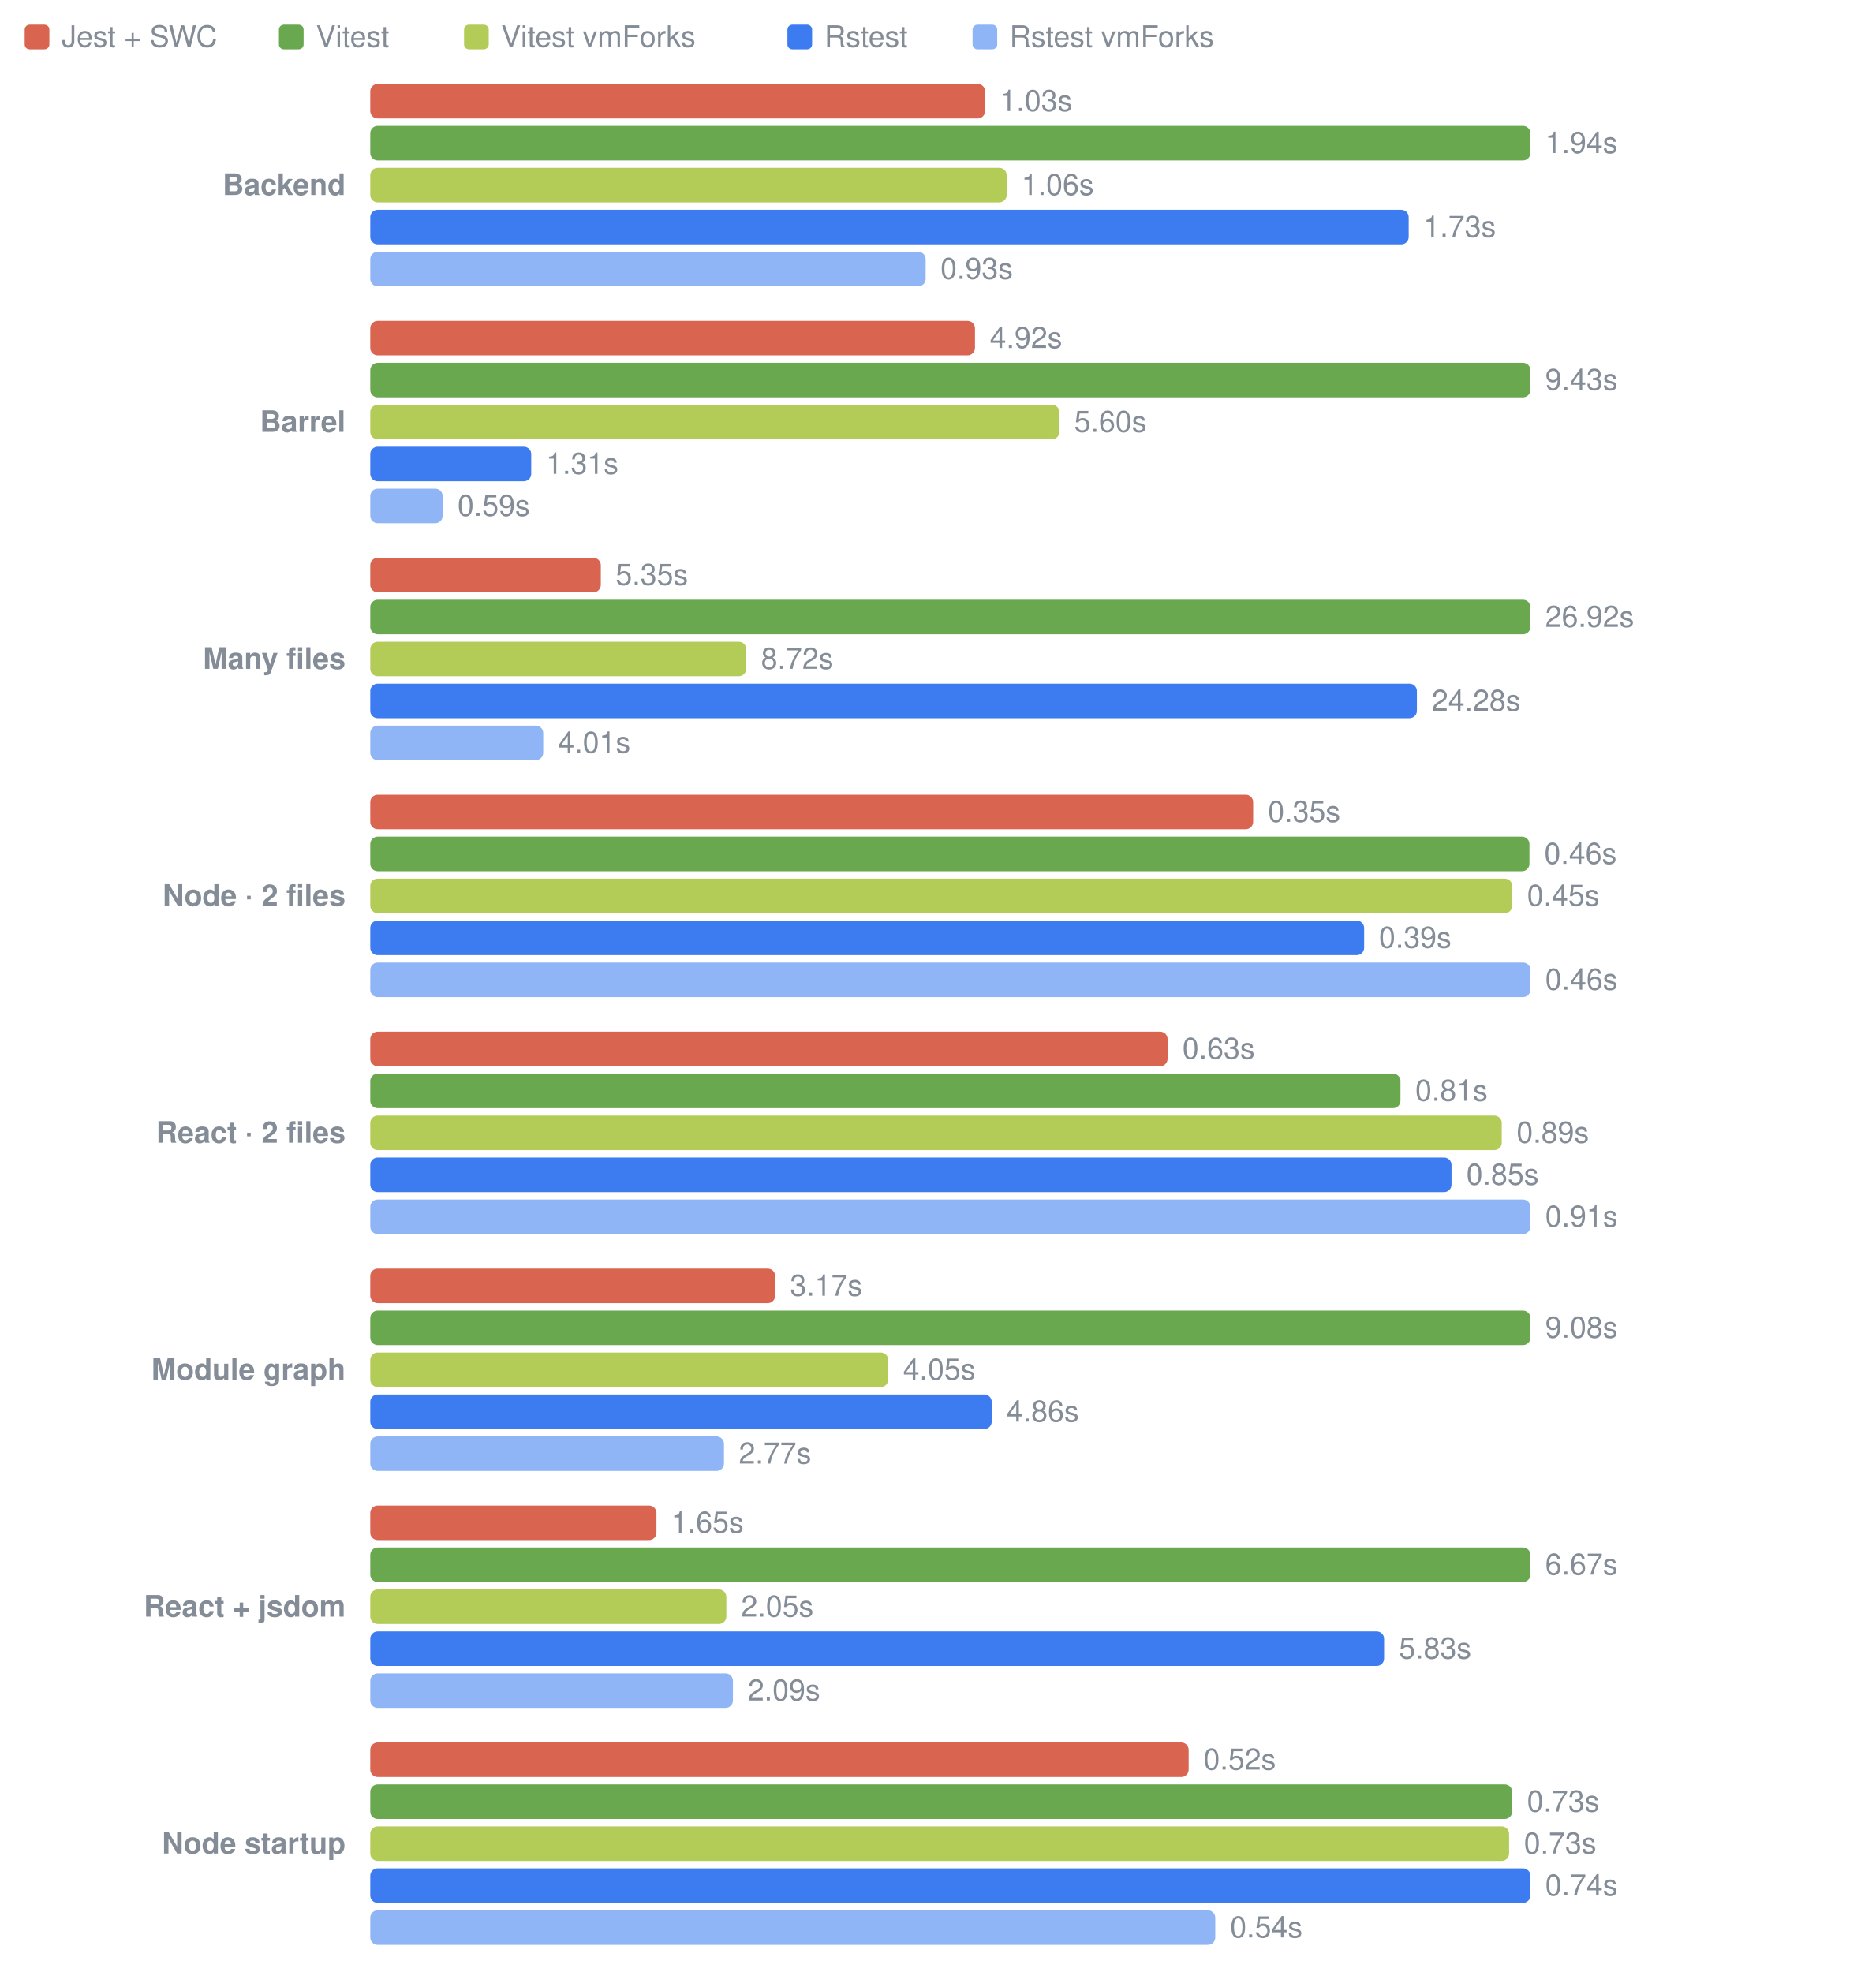
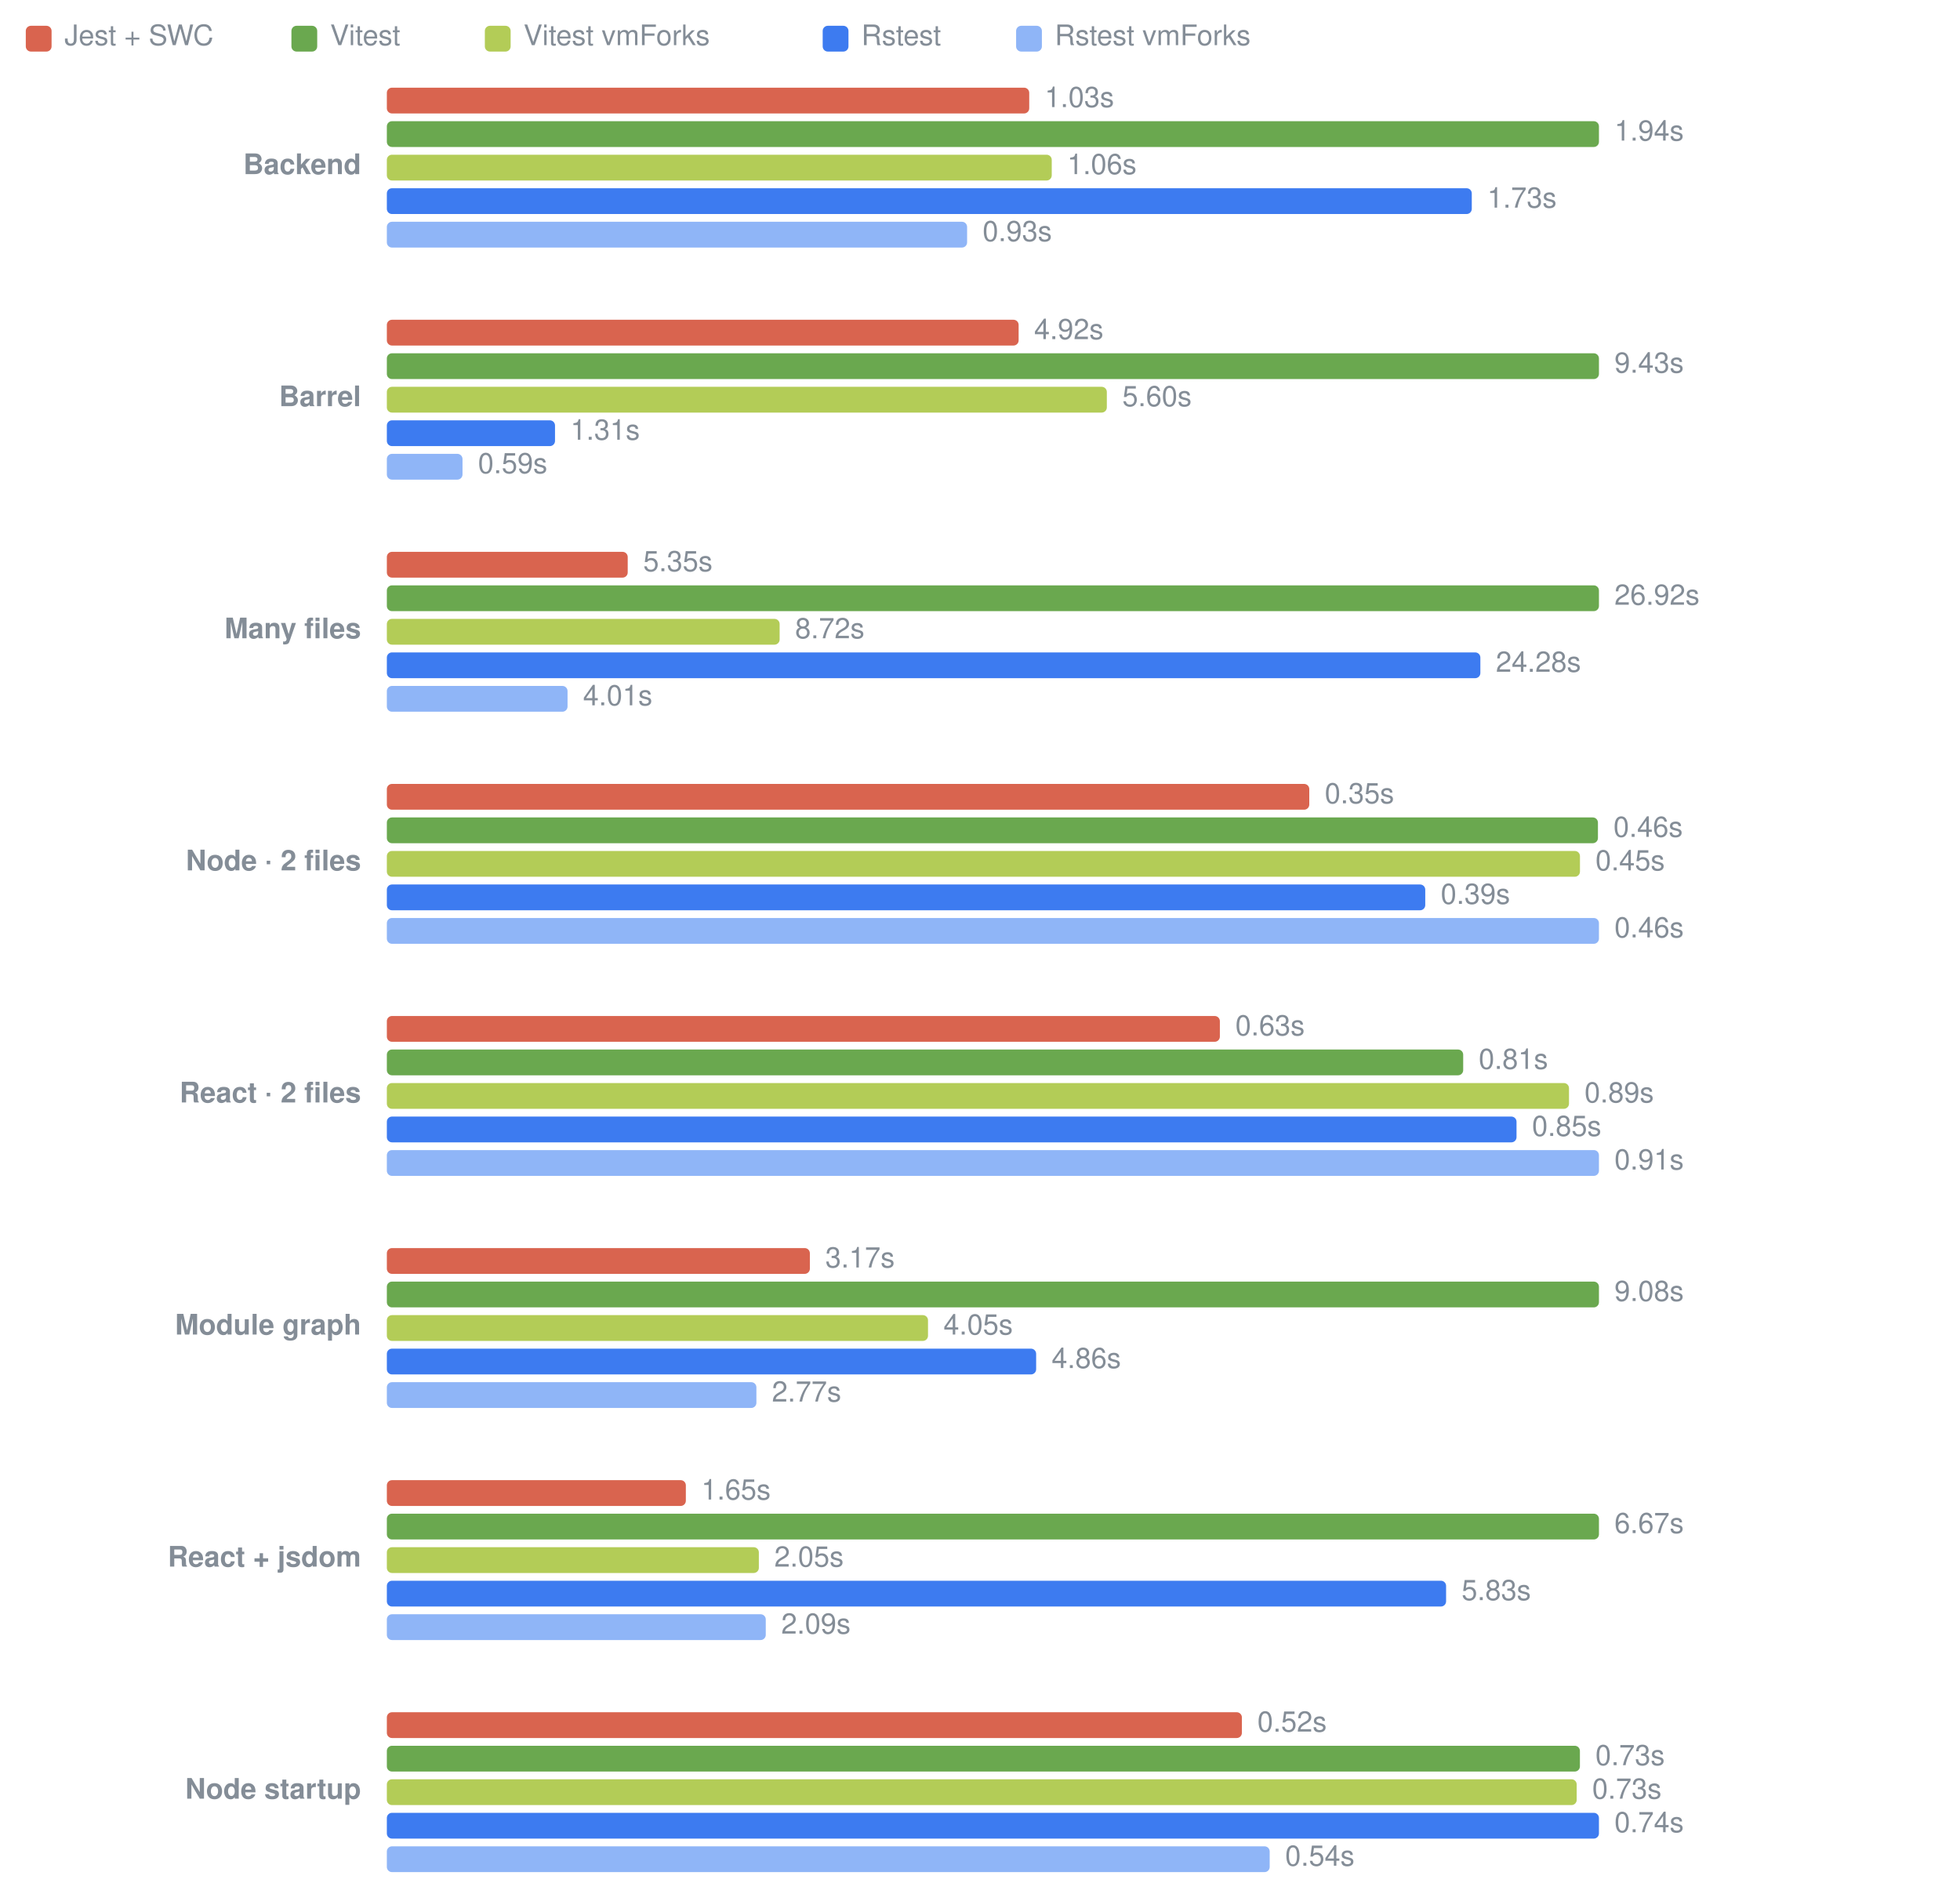
- <svg xmlns="http://www.w3.org/2000/svg" width="760" height="799" viewBox="0 0 760 799" role="img" aria-label="Warm cache elapsed time, median per case">
+ <svg xmlns="http://www.w3.org/2000/svg" width="760" height="737" viewBox="0 0 760 737" role="img" aria-label="Warm cache elapsed time, median per case">
  <rect x="10" y="10" width="10" height="10" rx="2" fill="#d9644f" />
-   <text x="25" y="19" fill="#848d97" font-family="-apple-system, 'Segoe UI', Helvetica, Arial, sans-serif" font-size="12">Jest + SWC</text>
+   <text x="25" y="15" dominant-baseline="central" fill="#848d97" font-family="-apple-system, 'Segoe UI', Helvetica, Arial, sans-serif" font-size="11">Jest + SWC</text>
  <rect x="113" y="10" width="10" height="10" rx="2" fill="#6aa84f" />
-   <text x="128" y="19" fill="#848d97" font-family="-apple-system, 'Segoe UI', Helvetica, Arial, sans-serif" font-size="12">Vitest</text>
+   <text x="128" y="15" dominant-baseline="central" fill="#848d97" font-family="-apple-system, 'Segoe UI', Helvetica, Arial, sans-serif" font-size="11">Vitest</text>
  <rect x="188" y="10" width="10" height="10" rx="2" fill="#b3cc57" />
-   <text x="203" y="19" fill="#848d97" font-family="-apple-system, 'Segoe UI', Helvetica, Arial, sans-serif" font-size="12">Vitest vmForks</text>
+   <text x="203" y="15" dominant-baseline="central" fill="#848d97" font-family="-apple-system, 'Segoe UI', Helvetica, Arial, sans-serif" font-size="11">Vitest vmForks</text>
  <rect x="319" y="10" width="10" height="10" rx="2" fill="#3d7bf0" />
-   <text x="334" y="19" fill="#848d97" font-family="-apple-system, 'Segoe UI', Helvetica, Arial, sans-serif" font-size="12">Rstest</text>
+   <text x="334" y="15" dominant-baseline="central" fill="#848d97" font-family="-apple-system, 'Segoe UI', Helvetica, Arial, sans-serif" font-size="11">Rstest</text>
  <rect x="394" y="10" width="10" height="10" rx="2" fill="#8fb5f7" />
-   <text x="409" y="19" fill="#848d97" font-family="-apple-system, 'Segoe UI', Helvetica, Arial, sans-serif" font-size="12">Rstest vmForks</text>
-   <text x="140" y="79" text-anchor="end" fill="#848d97" font-weight="600" font-family="-apple-system, 'Segoe UI', Helvetica, Arial, sans-serif" font-size="12">Backend</text>
-   <rect x="150" y="34" width="249.09" height="14" rx="3" fill="#d9644f" />
-   <text x="405.09" y="45" fill="#848d97" font-family="-apple-system, 'Segoe UI', Helvetica, Arial, sans-serif" font-size="12">1.03s</text>
-   <rect x="150" y="51" width="470.00" height="14" rx="3" fill="#6aa84f" />
-   <text x="626.00" y="62" fill="#848d97" font-family="-apple-system, 'Segoe UI', Helvetica, Arial, sans-serif" font-size="12">1.94s</text>
-   <rect x="150" y="68" width="257.82" height="14" rx="3" fill="#b3cc57" />
-   <text x="413.82" y="79" fill="#848d97" font-family="-apple-system, 'Segoe UI', Helvetica, Arial, sans-serif" font-size="12">1.06s</text>
-   <rect x="150" y="85" width="420.69" height="14" rx="3" fill="#3d7bf0" />
-   <text x="576.69" y="96" fill="#848d97" font-family="-apple-system, 'Segoe UI', Helvetica, Arial, sans-serif" font-size="12">1.73s</text>
-   <rect x="150" y="102" width="225.00" height="14" rx="3" fill="#8fb5f7" />
-   <text x="381.00" y="113" fill="#848d97" font-family="-apple-system, 'Segoe UI', Helvetica, Arial, sans-serif" font-size="12">0.93s</text>
-   <text x="140" y="175" text-anchor="end" fill="#848d97" font-weight="600" font-family="-apple-system, 'Segoe UI', Helvetica, Arial, sans-serif" font-size="12">Barrel</text>
-   <rect x="150" y="130" width="244.98" height="14" rx="3" fill="#d9644f" />
-   <text x="400.98" y="141" fill="#848d97" font-family="-apple-system, 'Segoe UI', Helvetica, Arial, sans-serif" font-size="12">4.92s</text>
-   <rect x="150" y="147" width="470.00" height="14" rx="3" fill="#6aa84f" />
-   <text x="626.00" y="158" fill="#848d97" font-family="-apple-system, 'Segoe UI', Helvetica, Arial, sans-serif" font-size="12">9.43s</text>
-   <rect x="150" y="164" width="279.18" height="14" rx="3" fill="#b3cc57" />
-   <text x="435.18" y="175" fill="#848d97" font-family="-apple-system, 'Segoe UI', Helvetica, Arial, sans-serif" font-size="12">5.60s</text>
-   <rect x="150" y="181" width="65.21" height="14" rx="3" fill="#3d7bf0" />
-   <text x="221.21" y="192" fill="#848d97" font-family="-apple-system, 'Segoe UI', Helvetica, Arial, sans-serif" font-size="12">1.31s</text>
-   <rect x="150" y="198" width="29.34" height="14" rx="3" fill="#8fb5f7" />
-   <text x="185.34" y="209" fill="#848d97" font-family="-apple-system, 'Segoe UI', Helvetica, Arial, sans-serif" font-size="12">0.59s</text>
-   <text x="140" y="271" text-anchor="end" fill="#848d97" font-weight="600" font-family="-apple-system, 'Segoe UI', Helvetica, Arial, sans-serif" font-size="12">Many files</text>
-   <rect x="150" y="226" width="93.40" height="14" rx="3" fill="#d9644f" />
-   <text x="249.40" y="237" fill="#848d97" font-family="-apple-system, 'Segoe UI', Helvetica, Arial, sans-serif" font-size="12">5.35s</text>
-   <rect x="150" y="243" width="470.00" height="14" rx="3" fill="#6aa84f" />
-   <text x="626.00" y="254" fill="#848d97" font-family="-apple-system, 'Segoe UI', Helvetica, Arial, sans-serif" font-size="12">26.92s</text>
-   <rect x="150" y="260" width="152.31" height="14" rx="3" fill="#b3cc57" />
-   <text x="308.31" y="271" fill="#848d97" font-family="-apple-system, 'Segoe UI', Helvetica, Arial, sans-serif" font-size="12">8.72s</text>
-   <rect x="150" y="277" width="424.02" height="14" rx="3" fill="#3d7bf0" />
-   <text x="580.02" y="288" fill="#848d97" font-family="-apple-system, 'Segoe UI', Helvetica, Arial, sans-serif" font-size="12">24.28s</text>
-   <rect x="150" y="294" width="70.07" height="14" rx="3" fill="#8fb5f7" />
-   <text x="226.07" y="305" fill="#848d97" font-family="-apple-system, 'Segoe UI', Helvetica, Arial, sans-serif" font-size="12">4.01s</text>
-   <text x="140" y="367" text-anchor="end" fill="#848d97" font-weight="600" font-family="-apple-system, 'Segoe UI', Helvetica, Arial, sans-serif" font-size="12">Node · 2 files</text>
-   <rect x="150" y="322" width="357.68" height="14" rx="3" fill="#d9644f" />
-   <text x="513.68" y="333" fill="#848d97" font-family="-apple-system, 'Segoe UI', Helvetica, Arial, sans-serif" font-size="12">0.35s</text>
-   <rect x="150" y="339" width="469.61" height="14" rx="3" fill="#6aa84f" />
-   <text x="625.61" y="350" fill="#848d97" font-family="-apple-system, 'Segoe UI', Helvetica, Arial, sans-serif" font-size="12">0.46s</text>
-   <rect x="150" y="356" width="462.64" height="14" rx="3" fill="#b3cc57" />
-   <text x="618.64" y="367" fill="#848d97" font-family="-apple-system, 'Segoe UI', Helvetica, Arial, sans-serif" font-size="12">0.45s</text>
-   <rect x="150" y="373" width="402.65" height="14" rx="3" fill="#3d7bf0" />
-   <text x="558.65" y="384" fill="#848d97" font-family="-apple-system, 'Segoe UI', Helvetica, Arial, sans-serif" font-size="12">0.39s</text>
-   <rect x="150" y="390" width="470.00" height="14" rx="3" fill="#8fb5f7" />
-   <text x="626.00" y="401" fill="#848d97" font-family="-apple-system, 'Segoe UI', Helvetica, Arial, sans-serif" font-size="12">0.46s</text>
-   <text x="140" y="463" text-anchor="end" fill="#848d97" font-weight="600" font-family="-apple-system, 'Segoe UI', Helvetica, Arial, sans-serif" font-size="12">React · 2 files</text>
-   <rect x="150" y="418" width="323.01" height="14" rx="3" fill="#d9644f" />
-   <text x="479.01" y="429" fill="#848d97" font-family="-apple-system, 'Segoe UI', Helvetica, Arial, sans-serif" font-size="12">0.63s</text>
-   <rect x="150" y="435" width="417.36" height="14" rx="3" fill="#6aa84f" />
-   <text x="573.36" y="446" fill="#848d97" font-family="-apple-system, 'Segoe UI', Helvetica, Arial, sans-serif" font-size="12">0.81s</text>
-   <rect x="150" y="452" width="458.39" height="14" rx="3" fill="#b3cc57" />
-   <text x="614.39" y="463" fill="#848d97" font-family="-apple-system, 'Segoe UI', Helvetica, Arial, sans-serif" font-size="12">0.89s</text>
-   <rect x="150" y="469" width="438.04" height="14" rx="3" fill="#3d7bf0" />
-   <text x="594.04" y="480" fill="#848d97" font-family="-apple-system, 'Segoe UI', Helvetica, Arial, sans-serif" font-size="12">0.85s</text>
-   <rect x="150" y="486" width="470.00" height="14" rx="3" fill="#8fb5f7" />
-   <text x="626.00" y="497" fill="#848d97" font-family="-apple-system, 'Segoe UI', Helvetica, Arial, sans-serif" font-size="12">0.91s</text>
-   <text x="140" y="559" text-anchor="end" fill="#848d97" font-weight="600" font-family="-apple-system, 'Segoe UI', Helvetica, Arial, sans-serif" font-size="12">Module graph</text>
-   <rect x="150" y="514" width="164.03" height="14" rx="3" fill="#d9644f" />
-   <text x="320.03" y="525" fill="#848d97" font-family="-apple-system, 'Segoe UI', Helvetica, Arial, sans-serif" font-size="12">3.17s</text>
-   <rect x="150" y="531" width="470.00" height="14" rx="3" fill="#6aa84f" />
-   <text x="626.00" y="542" fill="#848d97" font-family="-apple-system, 'Segoe UI', Helvetica, Arial, sans-serif" font-size="12">9.08s</text>
-   <rect x="150" y="548" width="209.84" height="14" rx="3" fill="#b3cc57" />
-   <text x="365.84" y="559" fill="#848d97" font-family="-apple-system, 'Segoe UI', Helvetica, Arial, sans-serif" font-size="12">4.05s</text>
-   <rect x="150" y="565" width="251.77" height="14" rx="3" fill="#3d7bf0" />
-   <text x="407.77" y="576" fill="#848d97" font-family="-apple-system, 'Segoe UI', Helvetica, Arial, sans-serif" font-size="12">4.86s</text>
-   <rect x="150" y="582" width="143.30" height="14" rx="3" fill="#8fb5f7" />
-   <text x="299.30" y="593" fill="#848d97" font-family="-apple-system, 'Segoe UI', Helvetica, Arial, sans-serif" font-size="12">2.77s</text>
-   <text x="140" y="655" text-anchor="end" fill="#848d97" font-weight="600" font-family="-apple-system, 'Segoe UI', Helvetica, Arial, sans-serif" font-size="12">React + jsdom</text>
-   <rect x="150" y="610" width="115.94" height="14" rx="3" fill="#d9644f" />
-   <text x="271.94" y="621" fill="#848d97" font-family="-apple-system, 'Segoe UI', Helvetica, Arial, sans-serif" font-size="12">1.65s</text>
-   <rect x="150" y="627" width="470.00" height="14" rx="3" fill="#6aa84f" />
-   <text x="626.00" y="638" fill="#848d97" font-family="-apple-system, 'Segoe UI', Helvetica, Arial, sans-serif" font-size="12">6.67s</text>
-   <rect x="150" y="644" width="144.25" height="14" rx="3" fill="#b3cc57" />
-   <text x="300.25" y="655" fill="#848d97" font-family="-apple-system, 'Segoe UI', Helvetica, Arial, sans-serif" font-size="12">2.05s</text>
-   <rect x="150" y="661" width="410.73" height="14" rx="3" fill="#3d7bf0" />
-   <text x="566.73" y="672" fill="#848d97" font-family="-apple-system, 'Segoe UI', Helvetica, Arial, sans-serif" font-size="12">5.83s</text>
-   <rect x="150" y="678" width="146.93" height="14" rx="3" fill="#8fb5f7" />
-   <text x="302.93" y="689" fill="#848d97" font-family="-apple-system, 'Segoe UI', Helvetica, Arial, sans-serif" font-size="12">2.09s</text>
-   <text x="140" y="751" text-anchor="end" fill="#848d97" font-weight="600" font-family="-apple-system, 'Segoe UI', Helvetica, Arial, sans-serif" font-size="12">Node startup</text>
-   <rect x="150" y="706" width="331.55" height="14" rx="3" fill="#d9644f" />
-   <text x="487.55" y="717" fill="#848d97" font-family="-apple-system, 'Segoe UI', Helvetica, Arial, sans-serif" font-size="12">0.52s</text>
-   <rect x="150" y="723" width="462.62" height="14" rx="3" fill="#6aa84f" />
-   <text x="618.62" y="734" fill="#848d97" font-family="-apple-system, 'Segoe UI', Helvetica, Arial, sans-serif" font-size="12">0.73s</text>
-   <rect x="150" y="740" width="461.37" height="14" rx="3" fill="#b3cc57" />
-   <text x="617.37" y="751" fill="#848d97" font-family="-apple-system, 'Segoe UI', Helvetica, Arial, sans-serif" font-size="12">0.73s</text>
-   <rect x="150" y="757" width="470.00" height="14" rx="3" fill="#3d7bf0" />
-   <text x="626.00" y="768" fill="#848d97" font-family="-apple-system, 'Segoe UI', Helvetica, Arial, sans-serif" font-size="12">0.74s</text>
-   <rect x="150" y="774" width="342.33" height="14" rx="3" fill="#8fb5f7" />
-   <text x="498.33" y="785" fill="#848d97" font-family="-apple-system, 'Segoe UI', Helvetica, Arial, sans-serif" font-size="12">0.54s</text>
+   <text x="409" y="15" dominant-baseline="central" fill="#848d97" font-family="-apple-system, 'Segoe UI', Helvetica, Arial, sans-serif" font-size="11">Rstest vmForks</text>
+   <text x="140" y="65" dominant-baseline="central" text-anchor="end" fill="#848d97" font-weight="600" font-family="-apple-system, 'Segoe UI', Helvetica, Arial, sans-serif" font-size="11">Backend</text>
+   <rect x="150" y="34" width="249.09" height="10" rx="2" fill="#d9644f" />
+   <text x="405.09" y="39" dominant-baseline="central" fill="#848d97" font-family="-apple-system, 'Segoe UI', Helvetica, Arial, sans-serif" font-size="11">1.03s</text>
+   <rect x="150" y="47" width="470.00" height="10" rx="2" fill="#6aa84f" />
+   <text x="626.00" y="52" dominant-baseline="central" fill="#848d97" font-family="-apple-system, 'Segoe UI', Helvetica, Arial, sans-serif" font-size="11">1.94s</text>
+   <rect x="150" y="60" width="257.82" height="10" rx="2" fill="#b3cc57" />
+   <text x="413.82" y="65" dominant-baseline="central" fill="#848d97" font-family="-apple-system, 'Segoe UI', Helvetica, Arial, sans-serif" font-size="11">1.06s</text>
+   <rect x="150" y="73" width="420.69" height="10" rx="2" fill="#3d7bf0" />
+   <text x="576.69" y="78" dominant-baseline="central" fill="#848d97" font-family="-apple-system, 'Segoe UI', Helvetica, Arial, sans-serif" font-size="11">1.73s</text>
+   <rect x="150" y="86" width="225.00" height="10" rx="2" fill="#8fb5f7" />
+   <text x="381.00" y="91" dominant-baseline="central" fill="#848d97" font-family="-apple-system, 'Segoe UI', Helvetica, Arial, sans-serif" font-size="11">0.93s</text>
+   <text x="140" y="155" dominant-baseline="central" text-anchor="end" fill="#848d97" font-weight="600" font-family="-apple-system, 'Segoe UI', Helvetica, Arial, sans-serif" font-size="11">Barrel</text>
+   <rect x="150" y="124" width="244.98" height="10" rx="2" fill="#d9644f" />
+   <text x="400.98" y="129" dominant-baseline="central" fill="#848d97" font-family="-apple-system, 'Segoe UI', Helvetica, Arial, sans-serif" font-size="11">4.92s</text>
+   <rect x="150" y="137" width="470.00" height="10" rx="2" fill="#6aa84f" />
+   <text x="626.00" y="142" dominant-baseline="central" fill="#848d97" font-family="-apple-system, 'Segoe UI', Helvetica, Arial, sans-serif" font-size="11">9.43s</text>
+   <rect x="150" y="150" width="279.18" height="10" rx="2" fill="#b3cc57" />
+   <text x="435.18" y="155" dominant-baseline="central" fill="#848d97" font-family="-apple-system, 'Segoe UI', Helvetica, Arial, sans-serif" font-size="11">5.60s</text>
+   <rect x="150" y="163" width="65.21" height="10" rx="2" fill="#3d7bf0" />
+   <text x="221.21" y="168" dominant-baseline="central" fill="#848d97" font-family="-apple-system, 'Segoe UI', Helvetica, Arial, sans-serif" font-size="11">1.31s</text>
+   <rect x="150" y="176" width="29.34" height="10" rx="2" fill="#8fb5f7" />
+   <text x="185.34" y="181" dominant-baseline="central" fill="#848d97" font-family="-apple-system, 'Segoe UI', Helvetica, Arial, sans-serif" font-size="11">0.59s</text>
+   <text x="140" y="245" dominant-baseline="central" text-anchor="end" fill="#848d97" font-weight="600" font-family="-apple-system, 'Segoe UI', Helvetica, Arial, sans-serif" font-size="11">Many files</text>
+   <rect x="150" y="214" width="93.40" height="10" rx="2" fill="#d9644f" />
+   <text x="249.40" y="219" dominant-baseline="central" fill="#848d97" font-family="-apple-system, 'Segoe UI', Helvetica, Arial, sans-serif" font-size="11">5.35s</text>
+   <rect x="150" y="227" width="470.00" height="10" rx="2" fill="#6aa84f" />
+   <text x="626.00" y="232" dominant-baseline="central" fill="#848d97" font-family="-apple-system, 'Segoe UI', Helvetica, Arial, sans-serif" font-size="11">26.92s</text>
+   <rect x="150" y="240" width="152.31" height="10" rx="2" fill="#b3cc57" />
+   <text x="308.31" y="245" dominant-baseline="central" fill="#848d97" font-family="-apple-system, 'Segoe UI', Helvetica, Arial, sans-serif" font-size="11">8.72s</text>
+   <rect x="150" y="253" width="424.02" height="10" rx="2" fill="#3d7bf0" />
+   <text x="580.02" y="258" dominant-baseline="central" fill="#848d97" font-family="-apple-system, 'Segoe UI', Helvetica, Arial, sans-serif" font-size="11">24.28s</text>
+   <rect x="150" y="266" width="70.07" height="10" rx="2" fill="#8fb5f7" />
+   <text x="226.07" y="271" dominant-baseline="central" fill="#848d97" font-family="-apple-system, 'Segoe UI', Helvetica, Arial, sans-serif" font-size="11">4.01s</text>
+   <text x="140" y="335" dominant-baseline="central" text-anchor="end" fill="#848d97" font-weight="600" font-family="-apple-system, 'Segoe UI', Helvetica, Arial, sans-serif" font-size="11">Node · 2 files</text>
+   <rect x="150" y="304" width="357.68" height="10" rx="2" fill="#d9644f" />
+   <text x="513.68" y="309" dominant-baseline="central" fill="#848d97" font-family="-apple-system, 'Segoe UI', Helvetica, Arial, sans-serif" font-size="11">0.35s</text>
+   <rect x="150" y="317" width="469.61" height="10" rx="2" fill="#6aa84f" />
+   <text x="625.61" y="322" dominant-baseline="central" fill="#848d97" font-family="-apple-system, 'Segoe UI', Helvetica, Arial, sans-serif" font-size="11">0.46s</text>
+   <rect x="150" y="330" width="462.64" height="10" rx="2" fill="#b3cc57" />
+   <text x="618.64" y="335" dominant-baseline="central" fill="#848d97" font-family="-apple-system, 'Segoe UI', Helvetica, Arial, sans-serif" font-size="11">0.45s</text>
+   <rect x="150" y="343" width="402.65" height="10" rx="2" fill="#3d7bf0" />
+   <text x="558.65" y="348" dominant-baseline="central" fill="#848d97" font-family="-apple-system, 'Segoe UI', Helvetica, Arial, sans-serif" font-size="11">0.39s</text>
+   <rect x="150" y="356" width="470.00" height="10" rx="2" fill="#8fb5f7" />
+   <text x="626.00" y="361" dominant-baseline="central" fill="#848d97" font-family="-apple-system, 'Segoe UI', Helvetica, Arial, sans-serif" font-size="11">0.46s</text>
+   <text x="140" y="425" dominant-baseline="central" text-anchor="end" fill="#848d97" font-weight="600" font-family="-apple-system, 'Segoe UI', Helvetica, Arial, sans-serif" font-size="11">React · 2 files</text>
+   <rect x="150" y="394" width="323.01" height="10" rx="2" fill="#d9644f" />
+   <text x="479.01" y="399" dominant-baseline="central" fill="#848d97" font-family="-apple-system, 'Segoe UI', Helvetica, Arial, sans-serif" font-size="11">0.63s</text>
+   <rect x="150" y="407" width="417.36" height="10" rx="2" fill="#6aa84f" />
+   <text x="573.36" y="412" dominant-baseline="central" fill="#848d97" font-family="-apple-system, 'Segoe UI', Helvetica, Arial, sans-serif" font-size="11">0.81s</text>
+   <rect x="150" y="420" width="458.39" height="10" rx="2" fill="#b3cc57" />
+   <text x="614.39" y="425" dominant-baseline="central" fill="#848d97" font-family="-apple-system, 'Segoe UI', Helvetica, Arial, sans-serif" font-size="11">0.89s</text>
+   <rect x="150" y="433" width="438.04" height="10" rx="2" fill="#3d7bf0" />
+   <text x="594.04" y="438" dominant-baseline="central" fill="#848d97" font-family="-apple-system, 'Segoe UI', Helvetica, Arial, sans-serif" font-size="11">0.85s</text>
+   <rect x="150" y="446" width="470.00" height="10" rx="2" fill="#8fb5f7" />
+   <text x="626.00" y="451" dominant-baseline="central" fill="#848d97" font-family="-apple-system, 'Segoe UI', Helvetica, Arial, sans-serif" font-size="11">0.91s</text>
+   <text x="140" y="515" dominant-baseline="central" text-anchor="end" fill="#848d97" font-weight="600" font-family="-apple-system, 'Segoe UI', Helvetica, Arial, sans-serif" font-size="11">Module graph</text>
+   <rect x="150" y="484" width="164.03" height="10" rx="2" fill="#d9644f" />
+   <text x="320.03" y="489" dominant-baseline="central" fill="#848d97" font-family="-apple-system, 'Segoe UI', Helvetica, Arial, sans-serif" font-size="11">3.17s</text>
+   <rect x="150" y="497" width="470.00" height="10" rx="2" fill="#6aa84f" />
+   <text x="626.00" y="502" dominant-baseline="central" fill="#848d97" font-family="-apple-system, 'Segoe UI', Helvetica, Arial, sans-serif" font-size="11">9.08s</text>
+   <rect x="150" y="510" width="209.84" height="10" rx="2" fill="#b3cc57" />
+   <text x="365.84" y="515" dominant-baseline="central" fill="#848d97" font-family="-apple-system, 'Segoe UI', Helvetica, Arial, sans-serif" font-size="11">4.05s</text>
+   <rect x="150" y="523" width="251.77" height="10" rx="2" fill="#3d7bf0" />
+   <text x="407.77" y="528" dominant-baseline="central" fill="#848d97" font-family="-apple-system, 'Segoe UI', Helvetica, Arial, sans-serif" font-size="11">4.86s</text>
+   <rect x="150" y="536" width="143.30" height="10" rx="2" fill="#8fb5f7" />
+   <text x="299.30" y="541" dominant-baseline="central" fill="#848d97" font-family="-apple-system, 'Segoe UI', Helvetica, Arial, sans-serif" font-size="11">2.77s</text>
+   <text x="140" y="605" dominant-baseline="central" text-anchor="end" fill="#848d97" font-weight="600" font-family="-apple-system, 'Segoe UI', Helvetica, Arial, sans-serif" font-size="11">React + jsdom</text>
+   <rect x="150" y="574" width="115.94" height="10" rx="2" fill="#d9644f" />
+   <text x="271.94" y="579" dominant-baseline="central" fill="#848d97" font-family="-apple-system, 'Segoe UI', Helvetica, Arial, sans-serif" font-size="11">1.65s</text>
+   <rect x="150" y="587" width="470.00" height="10" rx="2" fill="#6aa84f" />
+   <text x="626.00" y="592" dominant-baseline="central" fill="#848d97" font-family="-apple-system, 'Segoe UI', Helvetica, Arial, sans-serif" font-size="11">6.67s</text>
+   <rect x="150" y="600" width="144.25" height="10" rx="2" fill="#b3cc57" />
+   <text x="300.25" y="605" dominant-baseline="central" fill="#848d97" font-family="-apple-system, 'Segoe UI', Helvetica, Arial, sans-serif" font-size="11">2.05s</text>
+   <rect x="150" y="613" width="410.73" height="10" rx="2" fill="#3d7bf0" />
+   <text x="566.73" y="618" dominant-baseline="central" fill="#848d97" font-family="-apple-system, 'Segoe UI', Helvetica, Arial, sans-serif" font-size="11">5.83s</text>
+   <rect x="150" y="626" width="146.93" height="10" rx="2" fill="#8fb5f7" />
+   <text x="302.93" y="631" dominant-baseline="central" fill="#848d97" font-family="-apple-system, 'Segoe UI', Helvetica, Arial, sans-serif" font-size="11">2.09s</text>
+   <text x="140" y="695" dominant-baseline="central" text-anchor="end" fill="#848d97" font-weight="600" font-family="-apple-system, 'Segoe UI', Helvetica, Arial, sans-serif" font-size="11">Node startup</text>
+   <rect x="150" y="664" width="331.55" height="10" rx="2" fill="#d9644f" />
+   <text x="487.55" y="669" dominant-baseline="central" fill="#848d97" font-family="-apple-system, 'Segoe UI', Helvetica, Arial, sans-serif" font-size="11">0.52s</text>
+   <rect x="150" y="677" width="462.62" height="10" rx="2" fill="#6aa84f" />
+   <text x="618.62" y="682" dominant-baseline="central" fill="#848d97" font-family="-apple-system, 'Segoe UI', Helvetica, Arial, sans-serif" font-size="11">0.73s</text>
+   <rect x="150" y="690" width="461.37" height="10" rx="2" fill="#b3cc57" />
+   <text x="617.37" y="695" dominant-baseline="central" fill="#848d97" font-family="-apple-system, 'Segoe UI', Helvetica, Arial, sans-serif" font-size="11">0.73s</text>
+   <rect x="150" y="703" width="470.00" height="10" rx="2" fill="#3d7bf0" />
+   <text x="626.00" y="708" dominant-baseline="central" fill="#848d97" font-family="-apple-system, 'Segoe UI', Helvetica, Arial, sans-serif" font-size="11">0.74s</text>
+   <rect x="150" y="716" width="342.33" height="10" rx="2" fill="#8fb5f7" />
+   <text x="498.33" y="721" dominant-baseline="central" fill="#848d97" font-family="-apple-system, 'Segoe UI', Helvetica, Arial, sans-serif" font-size="11">0.54s</text>
</svg>
